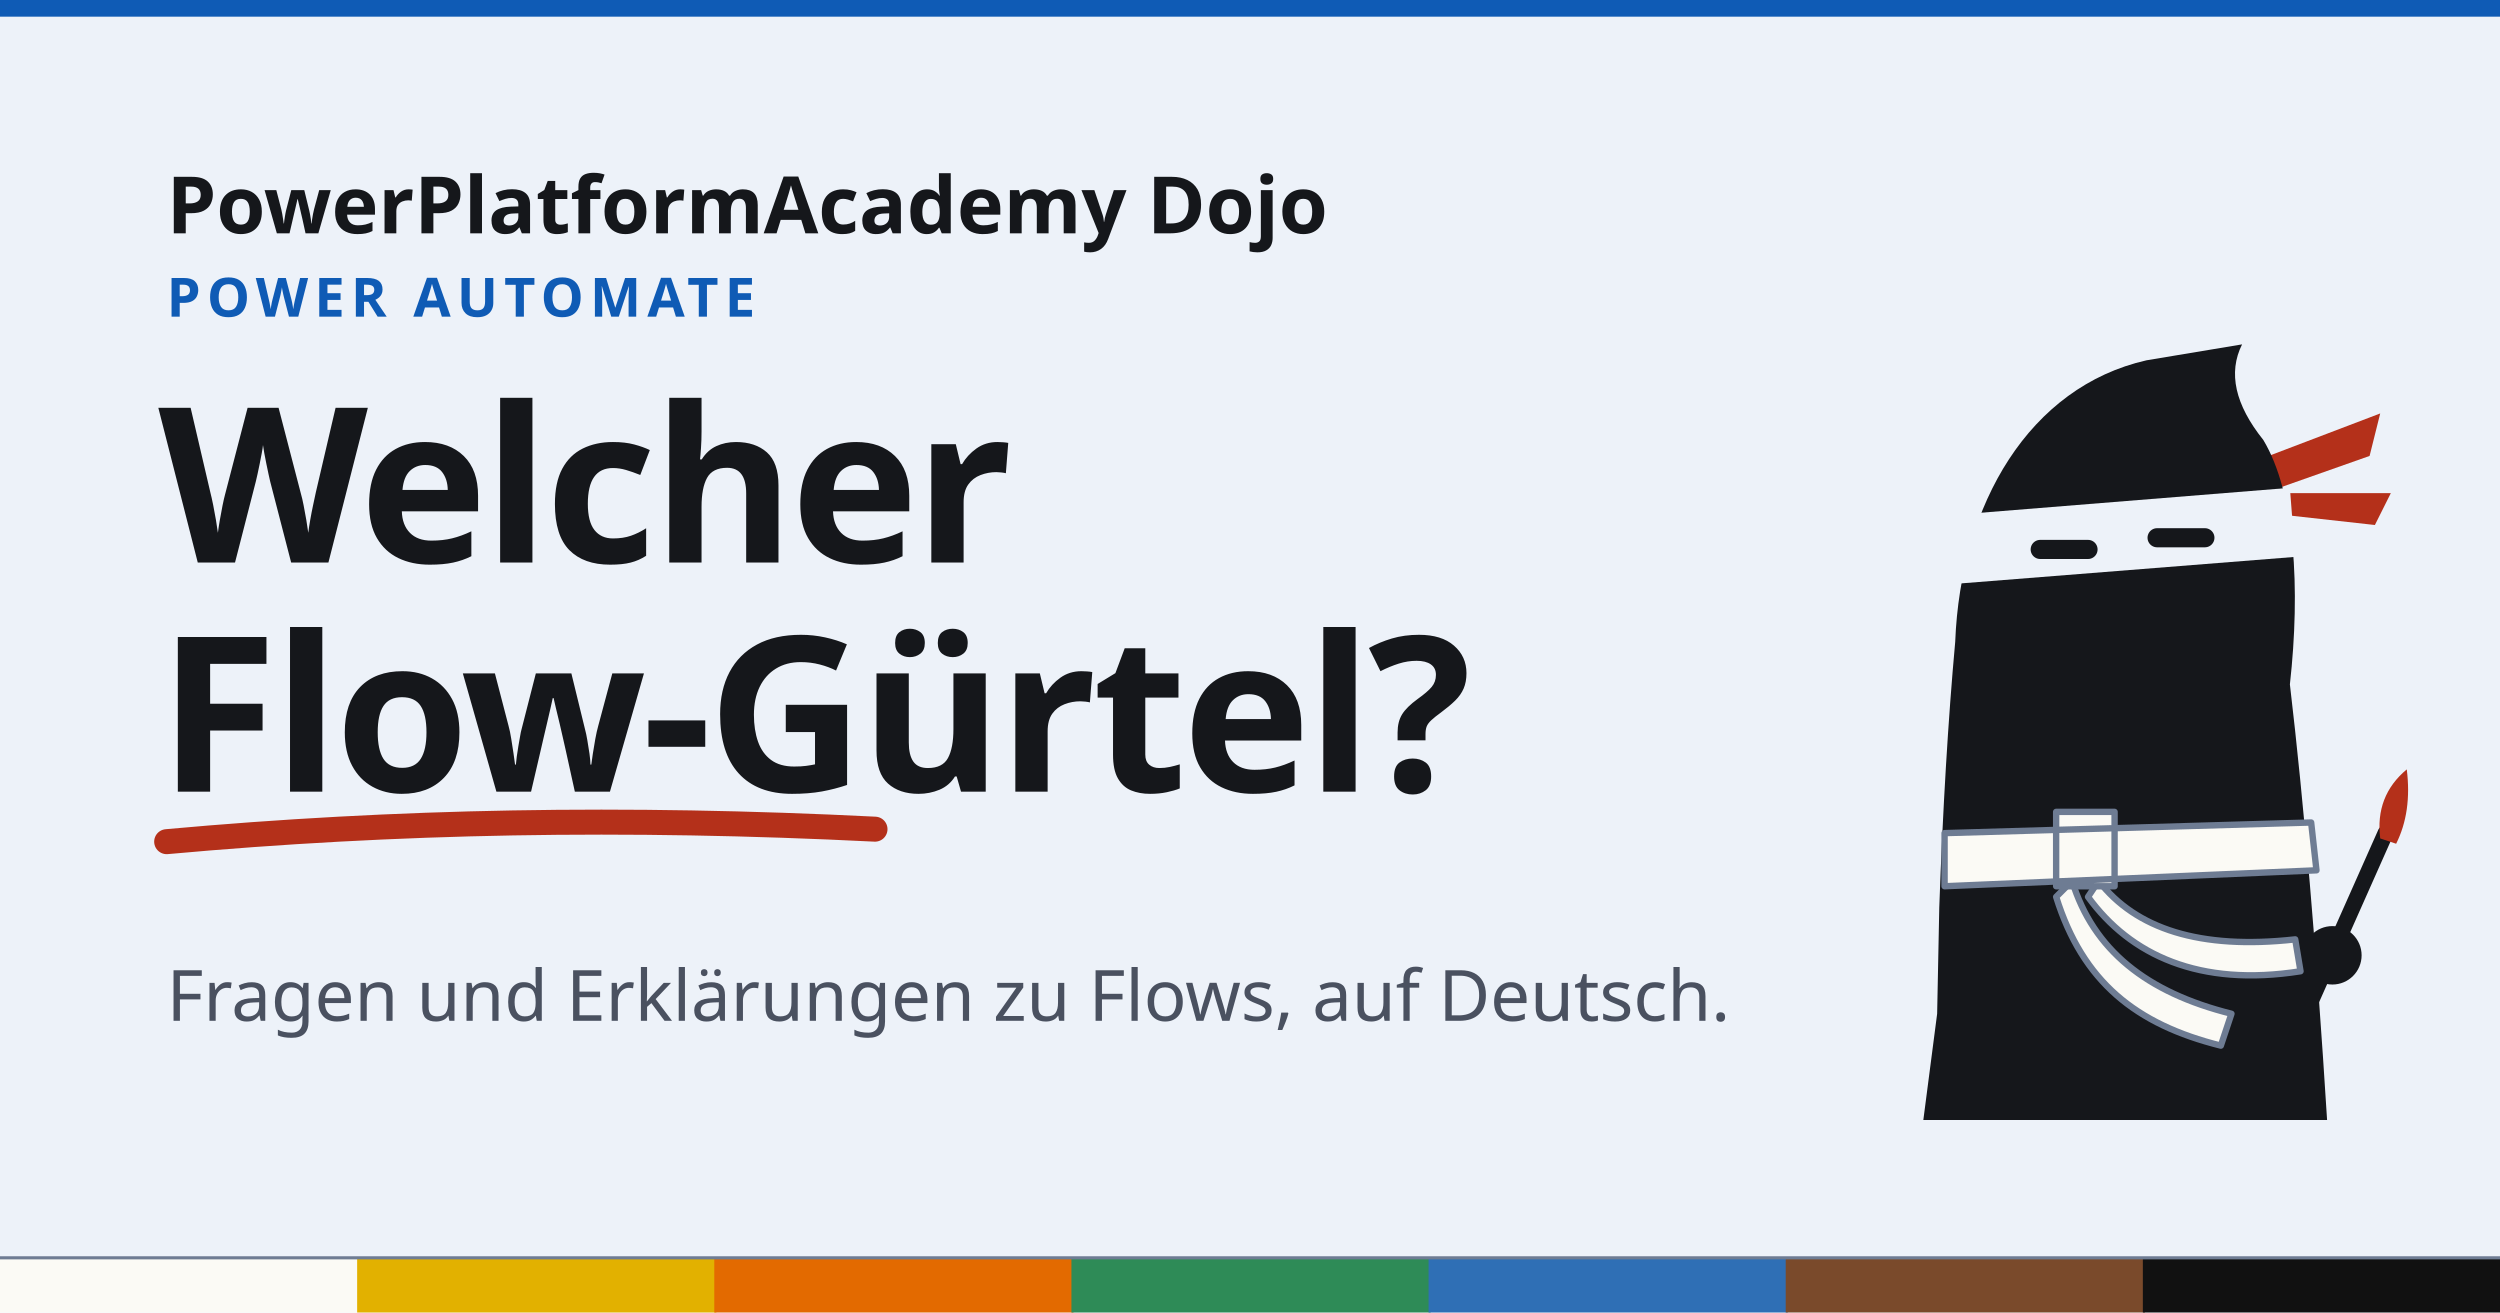
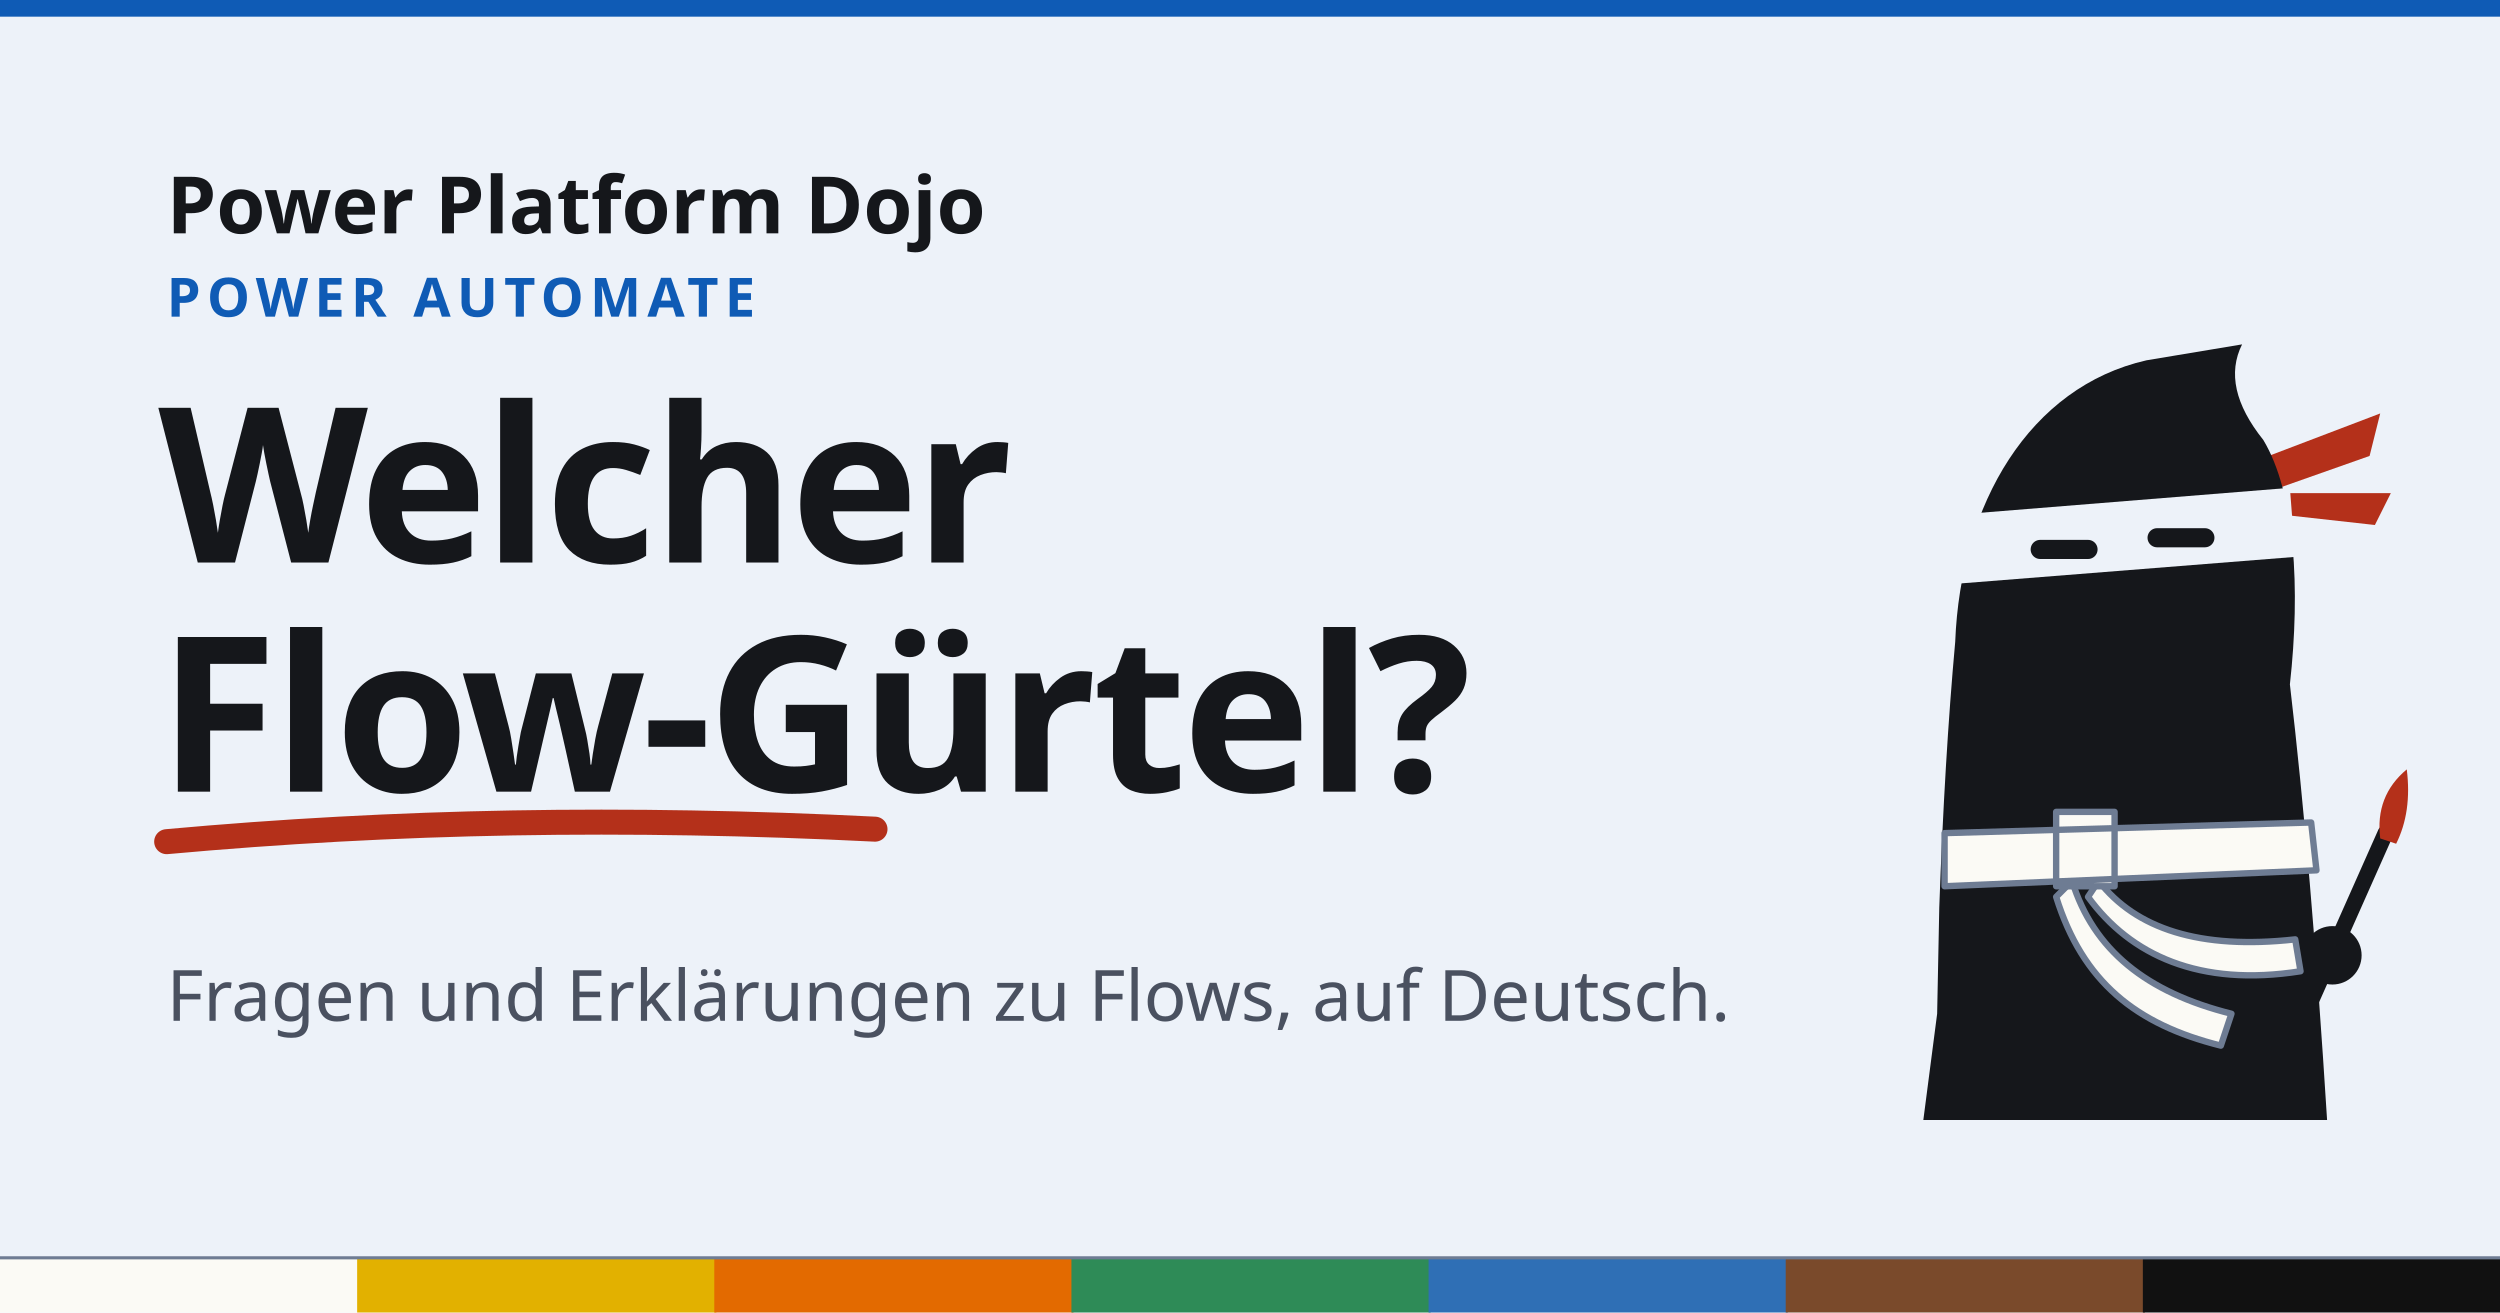
<svg xmlns="http://www.w3.org/2000/svg" width="1200" height="630" viewBox="0 0 1200 630">
  <rect width="1200" height="630" fill="#EDF2F9" />
  <rect x="0" y="604" width="172.429" height="26" fill="#FBFAF5" />
  <rect x="171.429" y="604" width="172.429" height="26" fill="#E2B100" />
  <rect x="342.857" y="604" width="172.429" height="26" fill="#E36A00" />
  <rect x="514.286" y="604" width="172.429" height="26" fill="#2E8B57" />
  <rect x="685.714" y="604" width="172.429" height="26" fill="#2F6FB5" />
  <rect x="857.143" y="604" width="172.429" height="26" fill="#7A4A2B" />
  <rect x="1028.571" y="604" width="172.429" height="26" fill="#111111" />
  <rect x="0" y="603" width="1200" height="1.5" fill="#6E7C93" />
  <rect x="0" y="0" width="1200" height="8" fill="#0F5BB5" />
-   <text x="80" y="112" font-family="Bahnschrift, 'Arial Narrow', sans-serif" font-weight="600" font-size="38" fill="#15171B">PowerPlatformAcademy Dojo</text>
+   <text x="80" y="112" font-family="Bahnschrift, 'Arial Narrow', sans-serif" font-weight="600" font-size="38" fill="#15171B">Power Platform Dojo</text>
  <text x="80" y="152" font-family="Bahnschrift, 'Arial Narrow', sans-serif" font-weight="700" font-size="26" letter-spacing="3" fill="#0F5BB5">POWER AUTOMATE</text>
  <text x="76" y="270" font-family="Bahnschrift, 'Arial Narrow', sans-serif" font-weight="700" font-size="104" letter-spacing="-2" fill="#15171B">Welcher</text>
  <text x="76" y="380" font-family="Bahnschrift, 'Arial Narrow', sans-serif" font-weight="700" font-size="104" letter-spacing="-2" fill="#15171B">Flow-Gürtel?</text>
  <path d="M80 404C190 394 300 392 420 398" fill="none" stroke="#B4301A" stroke-width="12" stroke-linecap="round" />
  <text x="80" y="490" font-family="'Segoe UI', system-ui, sans-serif" font-size="34" fill="#4A5160">Fragen und Erklärungen zu Flows, auf Deutsch.</text>
  <g transform="translate(862 150) scale(2.55)">
    <style>.t-koerper{fill:#15171B}.t-gesicht{fill:#EDF2F9}.t-augen{fill:none;stroke:#15171B;stroke-width:3.6;stroke-linecap:round}.t-band,.t-pinsel-spitze{fill:#B4301A}.t-guertel,.t-guertel-enden{fill:#FBFAF5;stroke:#6E7C93;stroke-width:1.2;stroke-linejoin:round}.t-pinsel-stiel{fill:none;stroke:#15171B;stroke-width:3;stroke-linecap:round}.t-hand{fill:#15171B}.t-rolle,.t-strich{display:none}</style>
    <g class="t-figur">
      <path class="t-band" d="M89 27l21-8-2 8-17 6zM90 34h22l-3 6-18-2z" />
      <path class="t-koerper" d="M24 152l2.6-20 .4-20q1-28 3-50c1-26 14-48 36-53l18-3q-4 8 4 18c6 10 7 28 5 46q4 34 7 82z" />
      <path class="t-gesicht" d="M31 38l62-5 1 13-63 5z" />
      <path class="t-augen" d="M46 44.6h9M68 42.4h9" />
      <g class="t-rolle">
        <path class="t-rolle-blatt" d="M30 114h60v18H30z" />
        <path class="t-rolle-zeilen" d="M38 120h40M38 126h28" />
        <path class="t-rolle-enden" d="M25 111h6v24h-6zM89 111h6v24h-6z" />
      </g>
      <path class="t-guertel-enden" d="M52 107c4 13 14 21 30 25l-2 6c-16-4-26-12-31-28zM57 107c7 9 19 13 37 11l1 6c-19 3-32-3-40-14z" />
      <path class="t-guertel" d="M28 98l69-2 1 9-70 3zM49 94h11v14H49z" />
      <g class="t-pinsel">
        <path class="t-pinsel-stiel" d="M95 134l16-36" />
        <path class="t-pinsel-spitze" d="M110 99q-1-8 5-13 1 8-2 14z" />
        <circle class="t-hand" cx="101" cy="121" r="5.5" />
      </g>
      <path class="t-strich" pathLength="1" d="M24 152l2.6-20 .4-20q1-28 3-50c1-26 14-48 36-53l18-3q-4 8 4 18c6 10 7 28 5 46q4 34 7 82z" />
    </g>
  </g>
</svg>
